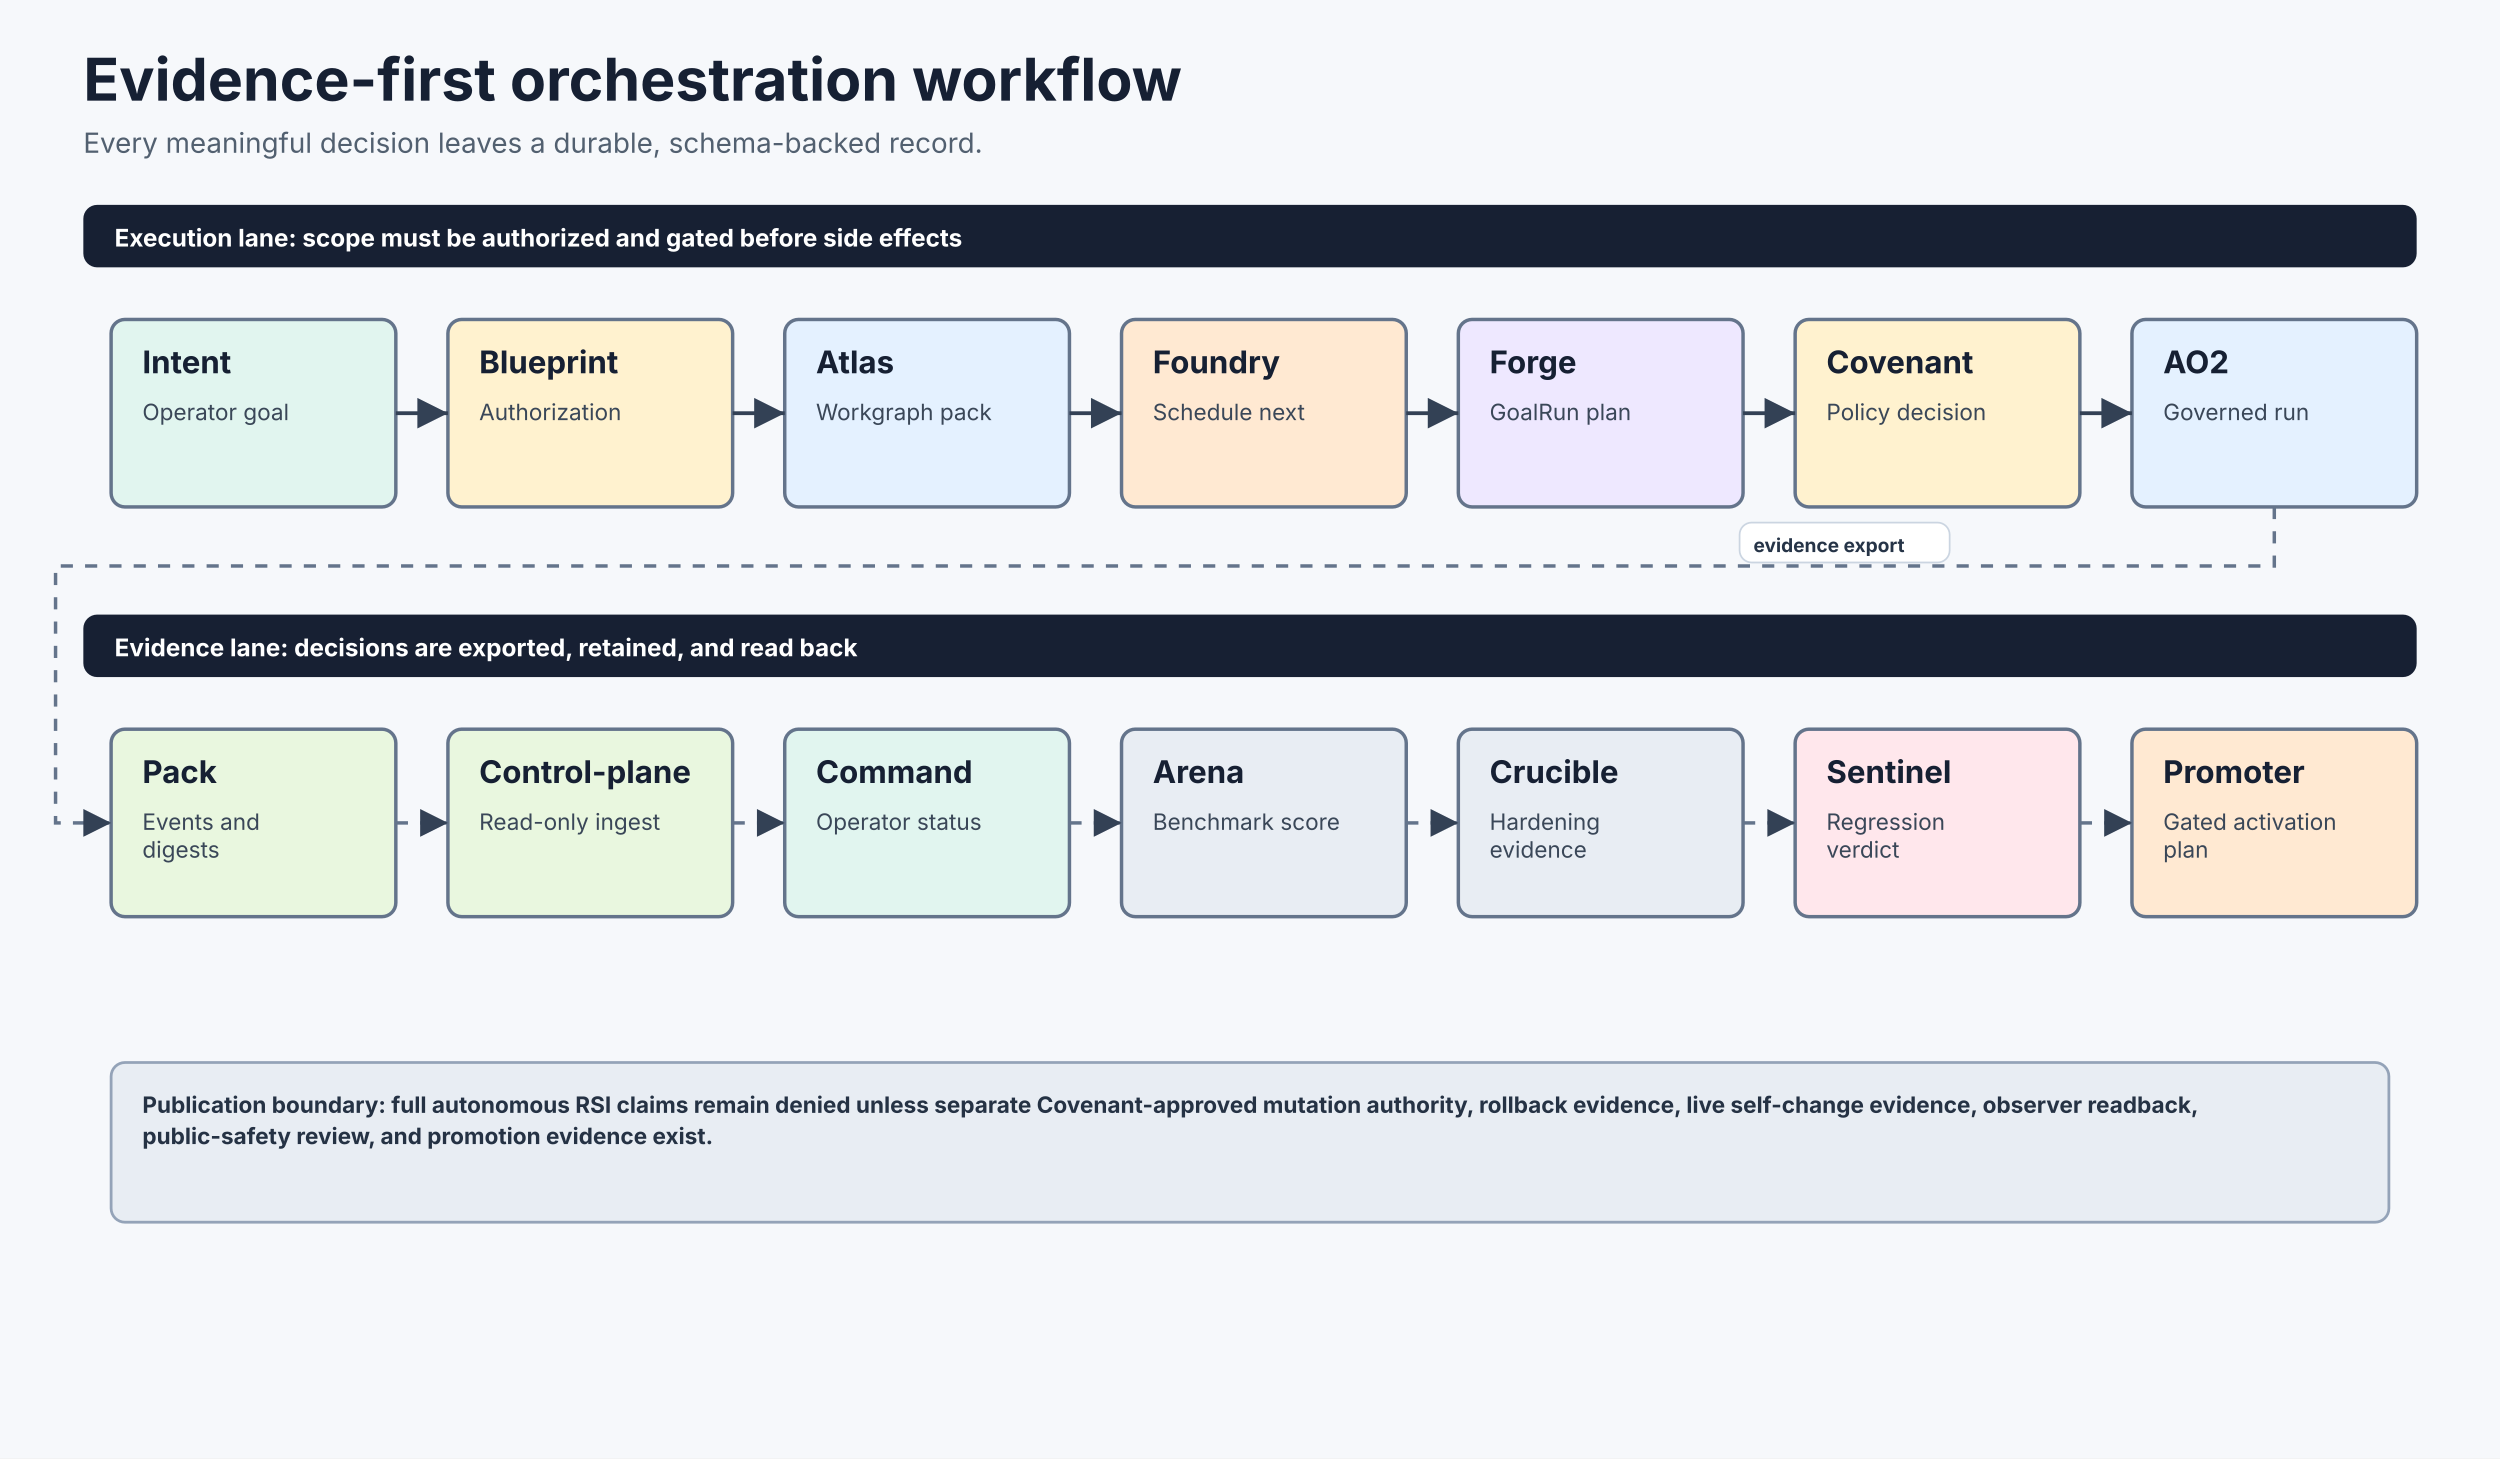
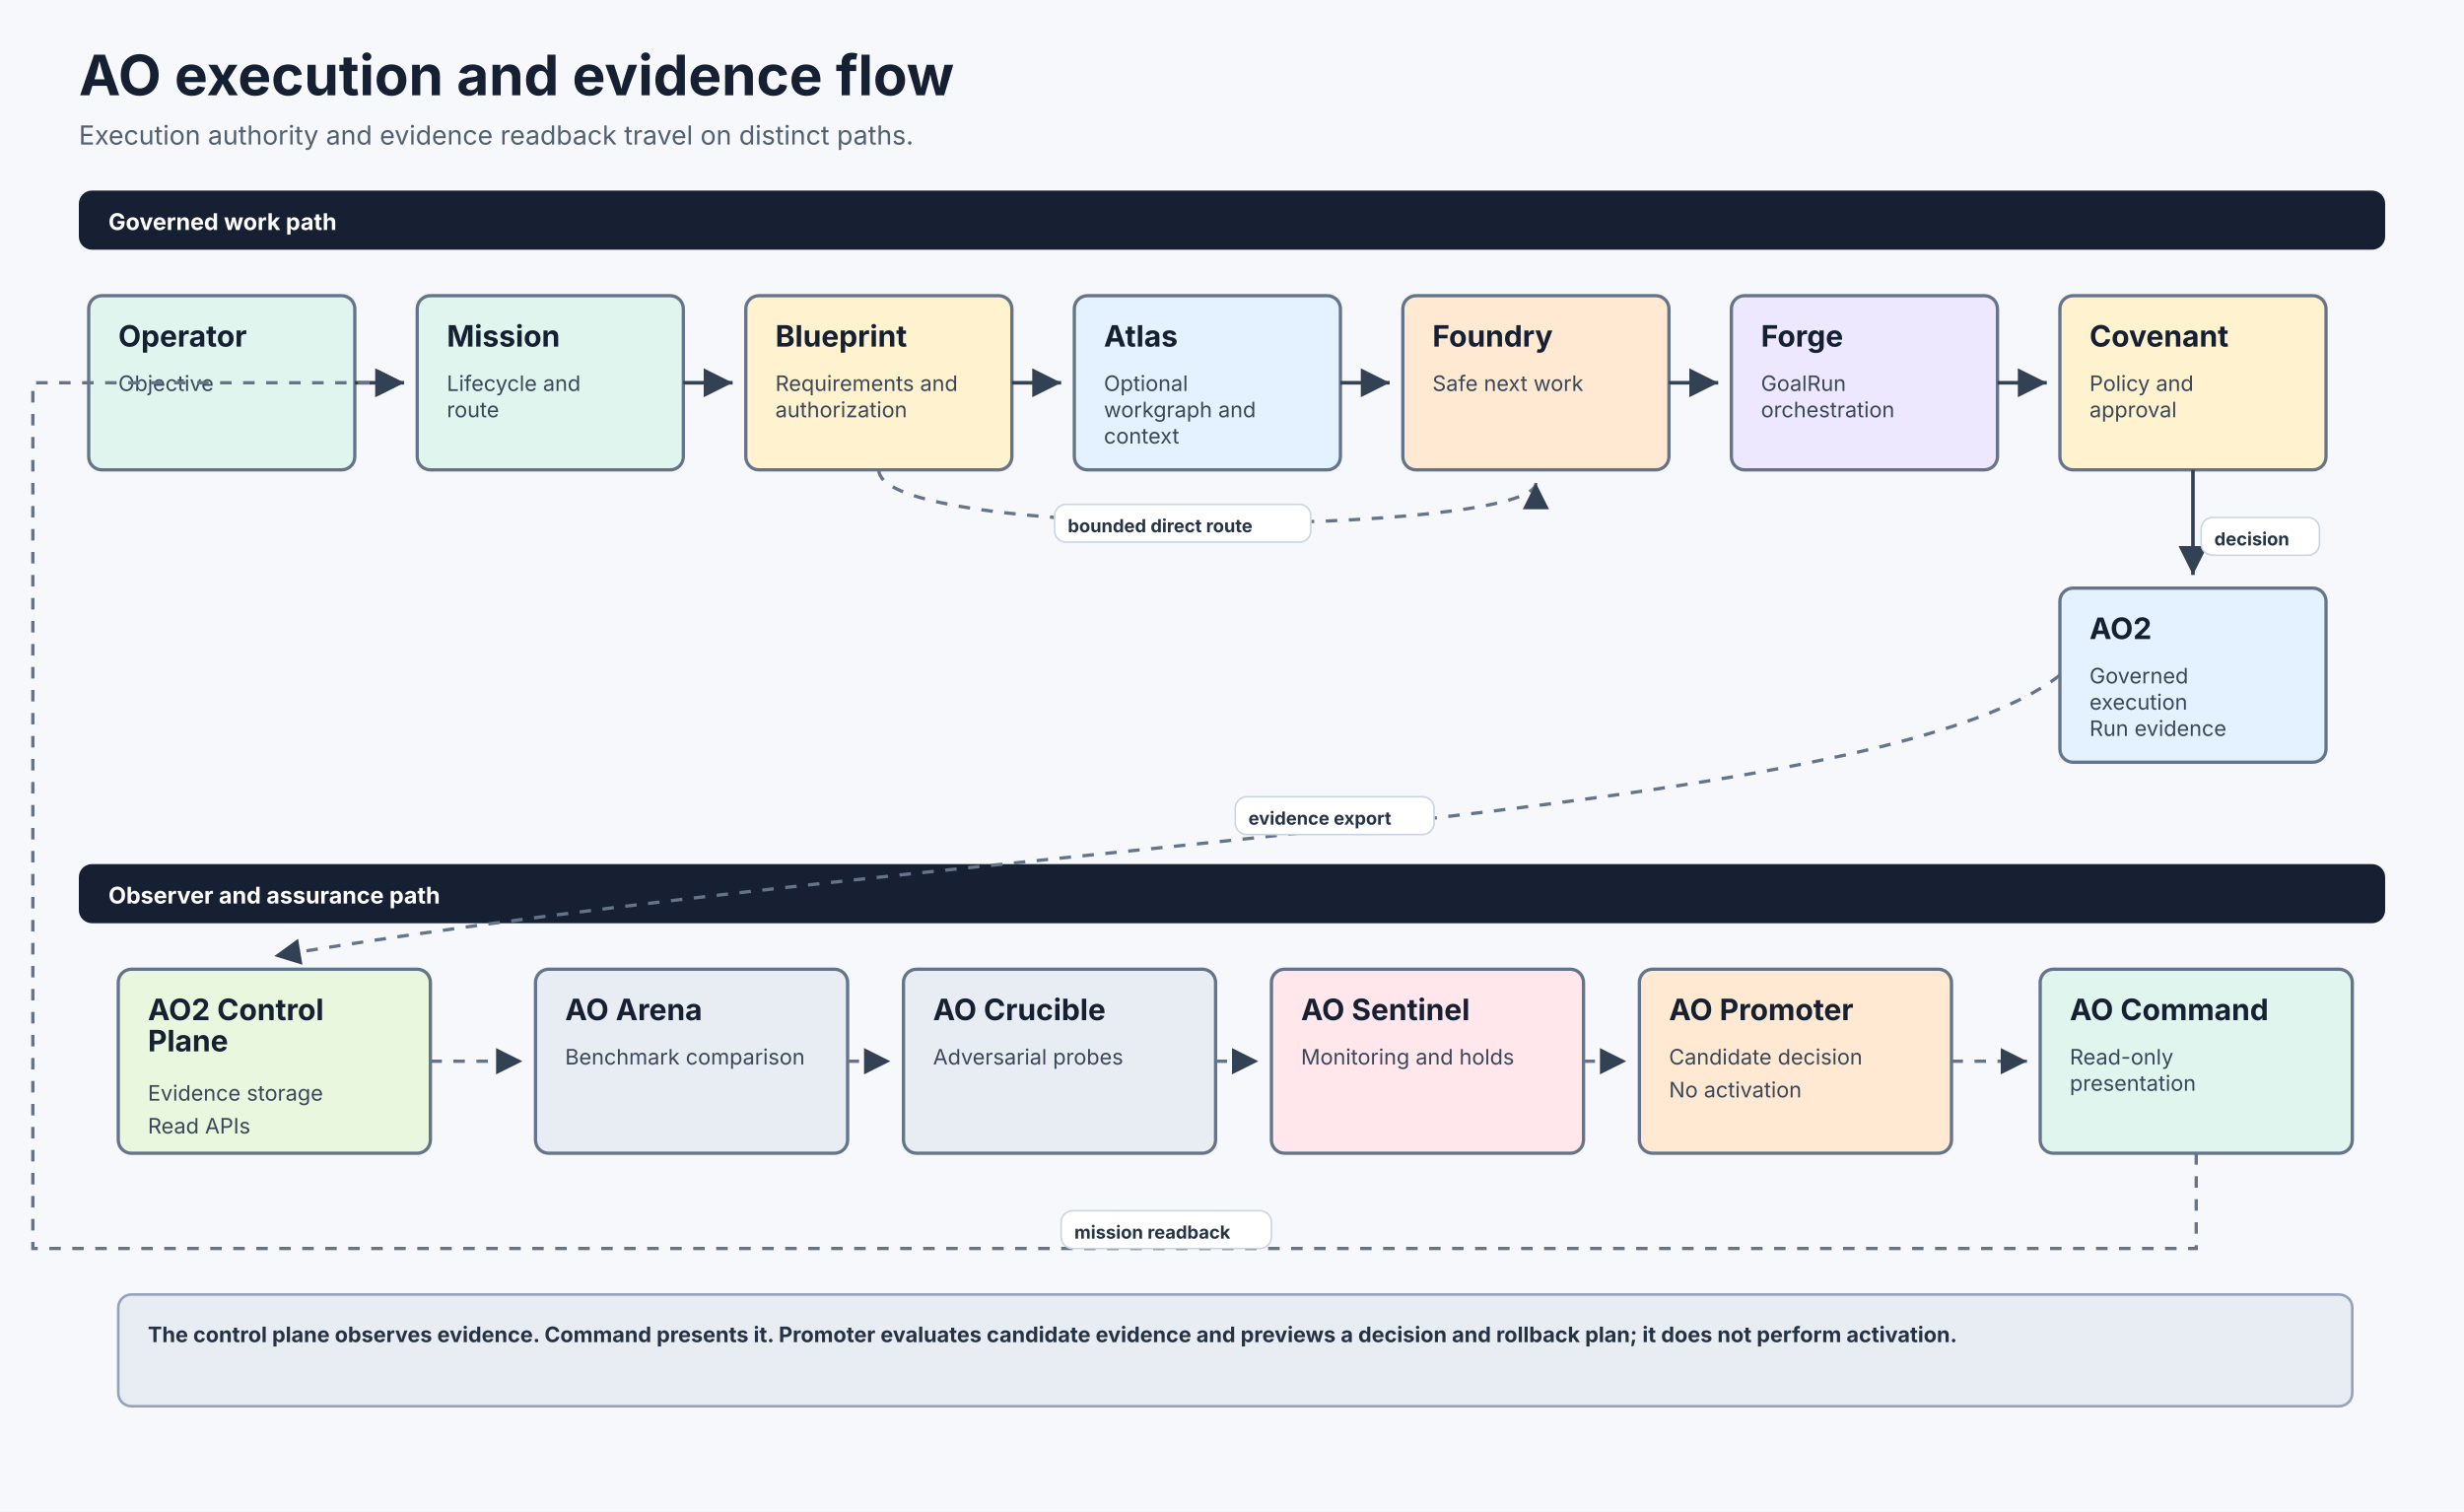
- <svg xmlns="http://www.w3.org/2000/svg" width="1440" height="840" viewBox="0 0 1440 840" role="img" aria-labelledby="title desc">
+ <svg xmlns="http://www.w3.org/2000/svg" width="1500" height="920" viewBox="0 0 1500 920" role="img" aria-labelledby="title desc">
  <defs>
    <marker id="arrow" markerWidth="12" markerHeight="12" refX="10" refY="6" orient="auto">
      <path d="M2,2 L10,6 L2,10 Z" fill="#334155" />
    </marker>
    <style>
      .bg { fill: #f6f8fb; }
      .title { font: 700 34px Inter, Arial, sans-serif; fill: #162033; }
      .subtitle { font: 400 16px Inter, Arial, sans-serif; fill: #526070; }
      .band { rx: 8; }
      .bandText { font: 700 14px Inter, Arial, sans-serif; fill: #ffffff; letter-spacing: 0; }
      .card { stroke-width: 2; rx: 8; }
      .note { stroke-width: 1.6; rx: 8; }
      .cardTitle { font: 700 18px Inter, Arial, sans-serif; fill: #162033; }
      .body { font: 500 15px Inter, Arial, sans-serif; fill: #162033; }
      .small { font: 400 13px Inter, Arial, sans-serif; fill: #3a4758; }
      .smallStrong { font: 700 13px Inter, Arial, sans-serif; fill: #253244; }
      .label { font: 700 11px Inter, Arial, sans-serif; fill: #263447; }
      .chip { fill: #ffffff; stroke: #cbd5e1; stroke-width: 1; rx: 7; }
      .arrow { stroke: #334155; stroke-width: 2.2; fill: none; marker-end: url(#arrow); }
      .dash { stroke: #64748b; stroke-width: 2; stroke-dasharray: 7 7; fill: none; marker-end: url(#arrow); }
      .soft { stroke: #94a3b8; stroke-width: 1.7; fill: none; marker-end: url(#arrow); }
      .cell { stroke: #cbd5e1; stroke-width: 1.4; }
      .cellHead { font: 700 14px Inter, Arial, sans-serif; fill: #162033; }
      .cellText { font: 400 12px Inter, Arial, sans-serif; fill: #39485a; }
    </style>
  </defs>
-   <rect class="bg" width="1440" height="840" />
-   <text class="title" x="48" y="58">Evidence-first orchestration workflow</text>
-   <text class="subtitle" x="48" y="88">Every meaningful decision leaves a durable, schema-backed record.</text>
-   <rect class="band" x="48" y="118" width="1344" height="36" fill="#172033" />
-   <text class="bandText" x="66" y="142">Execution lane: scope must be authorized and gated before side effects</text>
-   <rect class="card" x="64" y="184" width="164" height="108" fill="#e1f5ef" stroke="#64748b" />
-   <text class="cardTitle" x="82" y="215">Intent</text>
-   <text class="small" x="82" y="242">Operator goal</text>
-   <rect class="card" x="258" y="184" width="164" height="108" fill="#fff2cf" stroke="#64748b" />
-   <text class="cardTitle" x="276" y="215">Blueprint</text>
-   <text class="small" x="276" y="242">Authorization</text>
-   <path class="arrow" d="M228 238 L258 238" />
-   <rect class="card" x="452" y="184" width="164" height="108" fill="#e4f1ff" stroke="#64748b" />
-   <text class="cardTitle" x="470" y="215">Atlas</text>
-   <text class="small" x="470" y="242">Workgraph pack</text>
-   <path class="arrow" d="M422 238 L452 238" />
-   <rect class="card" x="646" y="184" width="164" height="108" fill="#ffe9d2" stroke="#64748b" />
-   <text class="cardTitle" x="664" y="215">Foundry</text>
-   <text class="small" x="664" y="242">Schedule next</text>
-   <path class="arrow" d="M616 238 L646 238" />
-   <rect class="card" x="840" y="184" width="164" height="108" fill="#eee8ff" stroke="#64748b" />
-   <text class="cardTitle" x="858" y="215">Forge</text>
-   <text class="small" x="858" y="242">GoalRun plan</text>
-   <path class="arrow" d="M810 238 L840 238" />
-   <rect class="card" x="1034" y="184" width="164" height="108" fill="#fff2cf" stroke="#64748b" />
-   <text class="cardTitle" x="1052" y="215">Covenant</text>
-   <text class="small" x="1052" y="242">Policy decision</text>
-   <path class="arrow" d="M1004 238 L1034 238" />
-   <rect class="card" x="1228" y="184" width="164" height="108" fill="#e4f1ff" stroke="#64748b" />
-   <text class="cardTitle" x="1246" y="215">AO2</text>
-   <text class="small" x="1246" y="242">Governed run</text>
-   <path class="arrow" d="M1198 238 L1228 238" />
-   <rect class="band" x="48" y="354" width="1344" height="36" fill="#172033" />
-   <text class="bandText" x="66" y="378">Evidence lane: decisions are exported, retained, and read back</text>
-   <rect class="card" x="64" y="420" width="164" height="108" fill="#e9f7df" stroke="#64748b" />
-   <text class="cardTitle" x="82" y="451">Pack</text>
-   <text class="small" x="82" y="478">
-     <tspan x="82" dy="0">Events and</tspan>
-     <tspan x="82" dy="16">digests</tspan>
+   <rect class="bg" width="1500" height="920" />
+   <text class="title" x="48" y="58">AO execution and evidence flow</text>
+   <text class="subtitle" x="48" y="88">Execution authority and evidence readback travel on distinct paths.</text>
+   <rect class="band" x="48" y="116" width="1404" height="36" fill="#172033" />
+   <text class="bandText" x="66" y="140">Governed work path</text>
+   <rect class="card" x="54" y="180" width="162" height="106" fill="#e1f5ef" stroke="#64748b" />
+   <text class="cardTitle" x="72" y="211">Operator</text>
+   <text class="small" x="72" y="238">Objective</text>
+   <rect class="card" x="254" y="180" width="162" height="106" fill="#e1f5ef" stroke="#64748b" />
+   <text class="cardTitle" x="272" y="211">Mission</text>
+   <text class="small" x="272" y="238">
+     <tspan x="272" dy="0">Lifecycle and</tspan>
+     <tspan x="272" dy="16">route</tspan>
  </text>
-   <rect class="card" x="258" y="420" width="164" height="108" fill="#e9f7df" stroke="#64748b" />
-   <text class="cardTitle" x="276" y="451">Control-plane</text>
-   <text class="small" x="276" y="478">Read-only ingest</text>
-   <path class="dash" d="M228 474 L258 474" />
-   <rect class="card" x="452" y="420" width="164" height="108" fill="#e1f5ef" stroke="#64748b" />
-   <text class="cardTitle" x="470" y="451">Command</text>
-   <text class="small" x="470" y="478">Operator status</text>
-   <path class="dash" d="M422 474 L452 474" />
-   <rect class="card" x="646" y="420" width="164" height="108" fill="#e8edf3" stroke="#64748b" />
-   <text class="cardTitle" x="664" y="451">Arena</text>
-   <text class="small" x="664" y="478">Benchmark score</text>
-   <path class="dash" d="M616 474 L646 474" />
-   <rect class="card" x="840" y="420" width="164" height="108" fill="#e8edf3" stroke="#64748b" />
-   <text class="cardTitle" x="858" y="451">Crucible</text>
-   <text class="small" x="858" y="478">
-     <tspan x="858" dy="0">Hardening</tspan>
-     <tspan x="858" dy="16">evidence</tspan>
+   <rect class="card" x="454" y="180" width="162" height="106" fill="#fff2cf" stroke="#64748b" />
+   <text class="cardTitle" x="472" y="211">Blueprint</text>
+   <text class="small" x="472" y="238">
+     <tspan x="472" dy="0">Requirements and</tspan>
+     <tspan x="472" dy="16">authorization</tspan>
  </text>
-   <path class="dash" d="M810 474 L840 474" />
-   <rect class="card" x="1034" y="420" width="164" height="108" fill="#ffe7ec" stroke="#64748b" />
-   <text class="cardTitle" x="1052" y="451">Sentinel</text>
-   <text class="small" x="1052" y="478">
-     <tspan x="1052" dy="0">Regression</tspan>
-     <tspan x="1052" dy="16">verdict</tspan>
+   <rect class="card" x="654" y="180" width="162" height="106" fill="#e4f1ff" stroke="#64748b" />
+   <text class="cardTitle" x="672" y="211">Atlas</text>
+   <text class="small" x="672" y="238">
+     <tspan x="672" dy="0">Optional</tspan>
+     <tspan x="672" dy="16">workgraph and</tspan>
+     <tspan x="672" dy="16">context</tspan>
  </text>
-   <path class="dash" d="M1004 474 L1034 474" />
-   <rect class="card" x="1228" y="420" width="164" height="108" fill="#ffe9d2" stroke="#64748b" />
-   <text class="cardTitle" x="1246" y="451">Promoter</text>
-   <text class="small" x="1246" y="478">
-     <tspan x="1246" dy="0">Gated activation</tspan>
-     <tspan x="1246" dy="16">plan</tspan>
+   <rect class="card" x="854" y="180" width="162" height="106" fill="#ffe9d2" stroke="#64748b" />
+   <text class="cardTitle" x="872" y="211">Foundry</text>
+   <text class="small" x="872" y="238">Safe next work</text>
+   <rect class="card" x="1054" y="180" width="162" height="106" fill="#eee8ff" stroke="#64748b" />
+   <text class="cardTitle" x="1072" y="211">Forge</text>
+   <text class="small" x="1072" y="238">
+     <tspan x="1072" dy="0">GoalRun</tspan>
+     <tspan x="1072" dy="16">orchestration</tspan>
  </text>
-   <path class="dash" d="M1198 474 L1228 474" />
-   <path class="dash" d="M1310 292 V326 H32 V474 H64" />
-   <rect class="chip" x="1002" y="301" width="121" height="23" />
-   <text class="label" x="1010" y="318">evidence export</text>
-   <rect class="note" x="64" y="612" width="1312" height="92" fill="#e8edf3" stroke="#94a3b8" />
-   <text class="smallStrong" x="82" y="641">
-     <tspan x="82" dy="0">Publication boundary: full autonomous RSI claims remain denied unless separate Covenant-approved mutation authority, rollback evidence, live self-change evidence, observer readback,</tspan>
-     <tspan x="82" dy="18">public-safety review, and promotion evidence exist.</tspan>
+   <rect class="card" x="1254" y="180" width="162" height="106" fill="#fff2cf" stroke="#64748b" />
+   <text class="cardTitle" x="1272" y="211">Covenant</text>
+   <text class="small" x="1272" y="238">
+     <tspan x="1272" dy="0">Policy and</tspan>
+     <tspan x="1272" dy="16">approval</tspan>
  </text>
+   <path class="arrow" d="M216 233 L246 233" />
+   <path class="arrow" d="M416 233 L446 233" />
+   <path class="arrow" d="M616 233 L646 233" />
+   <path class="arrow" d="M816 233 L846 233" />
+   <path class="arrow" d="M1016 233 L1046 233" />
+   <path class="arrow" d="M1216 233 L1246 233" />
+   <path class="dash" d="M535 286 C535 330 935 326 935 294" />
+   <rect class="chip" x="642" y="307" width="156" height="23" />
+   <text class="label" x="650" y="324">bounded direct route</text>
+   <rect class="card" x="1254" y="358" width="162" height="106" fill="#e4f1ff" stroke="#64748b" />
+   <text class="cardTitle" x="1272" y="389">AO2</text>
+   <text class="small" x="1272" y="416">
+     <tspan x="1272" dy="0">Governed</tspan>
+     <tspan x="1272" dy="16">execution</tspan>
+   </text>
+   <text class="small" x="1272" y="448">Run evidence</text>
+   <path class="arrow" d="M1335 286 V350" />
+   <rect class="chip" x="1340" y="315" width="72" height="23" />
+   <text class="label" x="1348" y="332">decision</text>
+   <rect class="band" x="48" y="526" width="1404" height="36" fill="#172033" />
+   <text class="bandText" x="66" y="550">Observer and assurance path</text>
+   <rect class="card" x="72" y="590" width="190" height="112" fill="#e9f7df" stroke="#64748b" />
+   <text class="cardTitle" x="90" y="621">
+     <tspan x="90" dy="0">AO2 Control</tspan>
+     <tspan x="90" dy="19">Plane</tspan>
+   </text>
+   <text class="small" x="90" y="670">Evidence storage</text>
+   <text class="small" x="90" y="690">Read APIs</text>
+   <rect class="card" x="326" y="590" width="190" height="112" fill="#e8edf3" stroke="#64748b" />
+   <text class="cardTitle" x="344" y="621">AO Arena</text>
+   <text class="small" x="344" y="648">Benchmark comparison</text>
+   <rect class="card" x="550" y="590" width="190" height="112" fill="#e8edf3" stroke="#64748b" />
+   <text class="cardTitle" x="568" y="621">AO Crucible</text>
+   <text class="small" x="568" y="648">Adversarial probes</text>
+   <rect class="card" x="774" y="590" width="190" height="112" fill="#ffe7ec" stroke="#64748b" />
+   <text class="cardTitle" x="792" y="621">AO Sentinel</text>
+   <text class="small" x="792" y="648">Monitoring and holds</text>
+   <rect class="card" x="998" y="590" width="190" height="112" fill="#ffe9d2" stroke="#64748b" />
+   <text class="cardTitle" x="1016" y="621">AO Promoter</text>
+   <text class="small" x="1016" y="648">Candidate decision</text>
+   <text class="small" x="1016" y="668">No activation</text>
+   <rect class="card" x="1242" y="590" width="190" height="112" fill="#e1f5ef" stroke="#64748b" />
+   <text class="cardTitle" x="1260" y="621">AO Command</text>
+   <text class="small" x="1260" y="648">
+     <tspan x="1260" dy="0">Read-only</tspan>
+     <tspan x="1260" dy="16">presentation</tspan>
+   </text>
+   <path class="dash" d="M1254 411 C1140 500 600 510 167 582" />
+   <rect class="chip" x="752" y="485" width="121" height="23" />
+   <text class="label" x="760" y="502">evidence export</text>
+   <path class="dash" d="M262 646 L318 646" />
+   <path class="dash" d="M516 646 L542 646" />
+   <path class="dash" d="M740 646 L766 646" />
+   <path class="dash" d="M964 646 L990 646" />
+   <path class="dash" d="M1188 646 L1234 646" />
+   <path class="dash" d="M1337 702 V760 H20 V233 H246" />
+   <rect class="chip" x="646" y="737" width="128" height="23" />
+   <text class="label" x="654" y="754">mission readback</text>
+   <rect class="note" x="72" y="788" width="1360" height="68" fill="#e8edf3" stroke="#94a3b8" />
+   <text class="smallStrong" x="90" y="817">The control plane observes evidence. Command presents it. Promoter evaluates candidate evidence and previews a decision and rollback plan; it does not perform activation.</text>
</svg>
